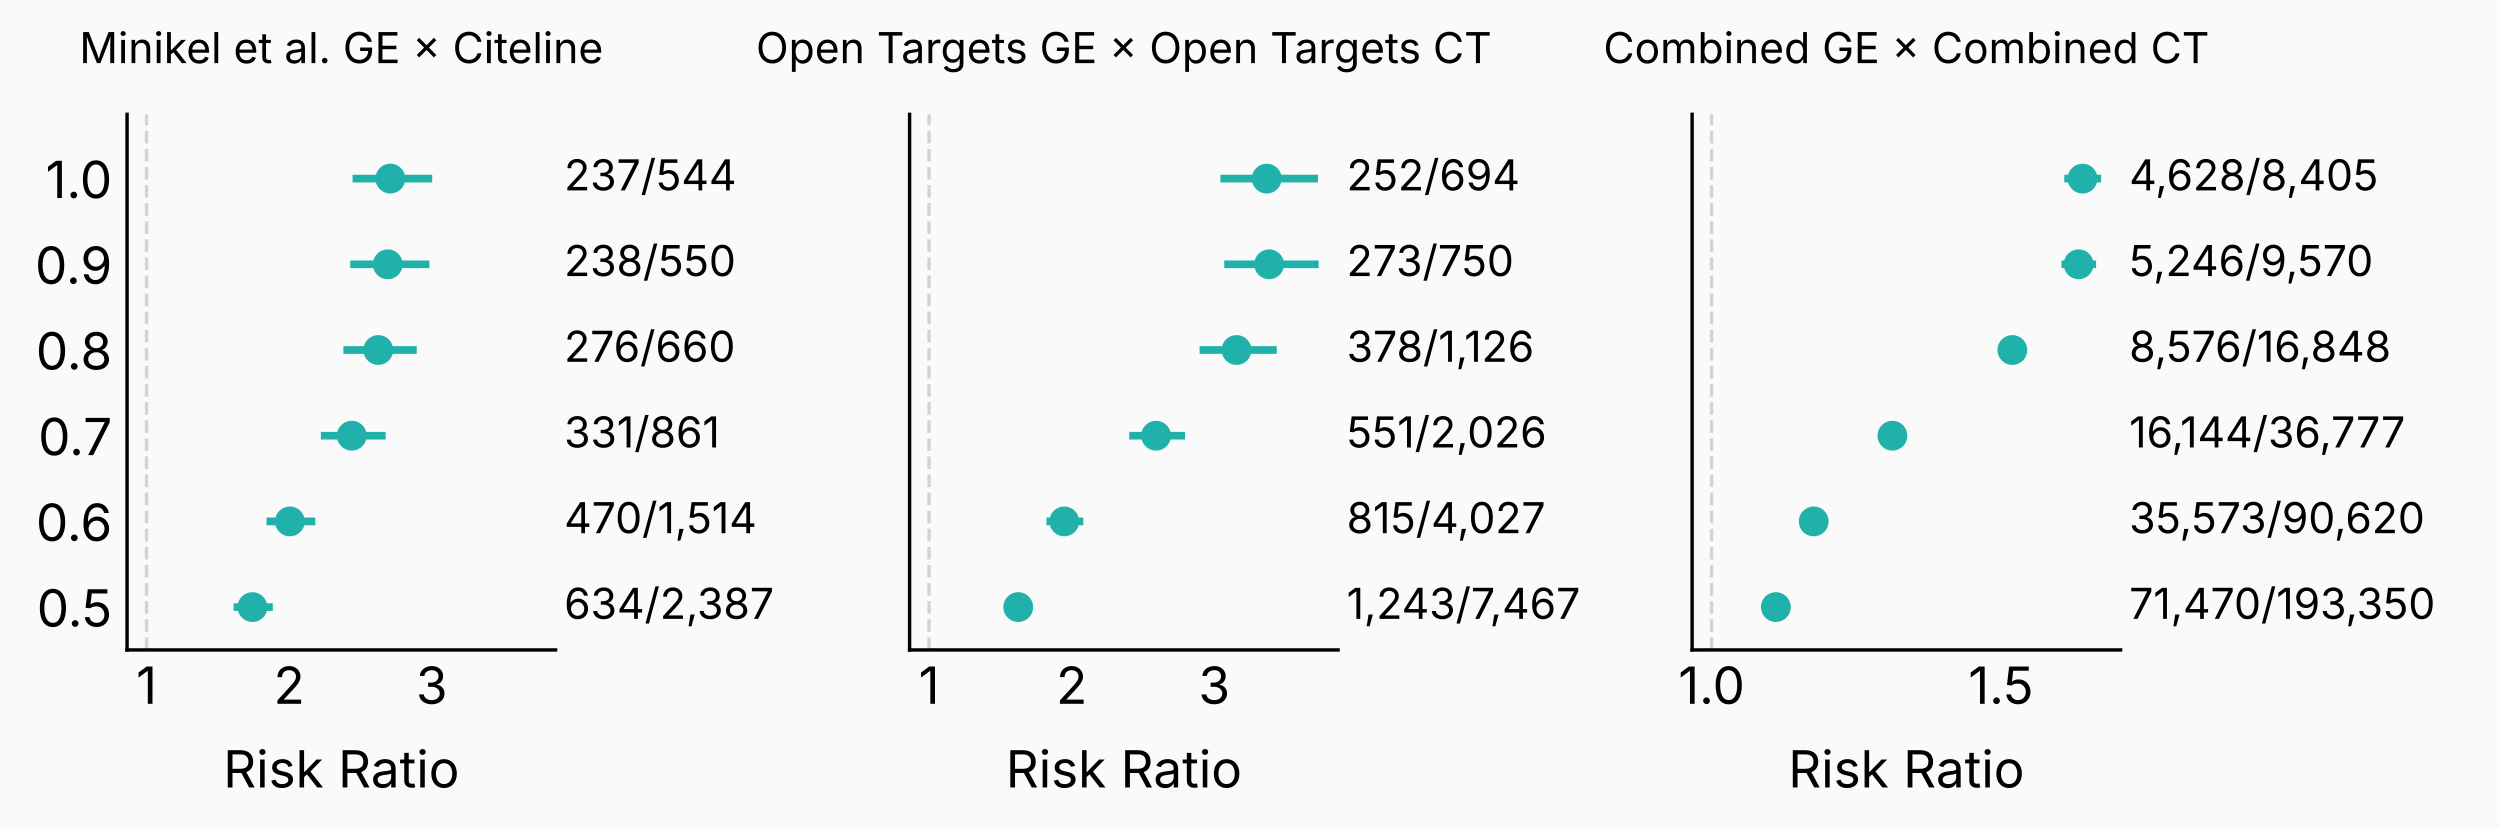
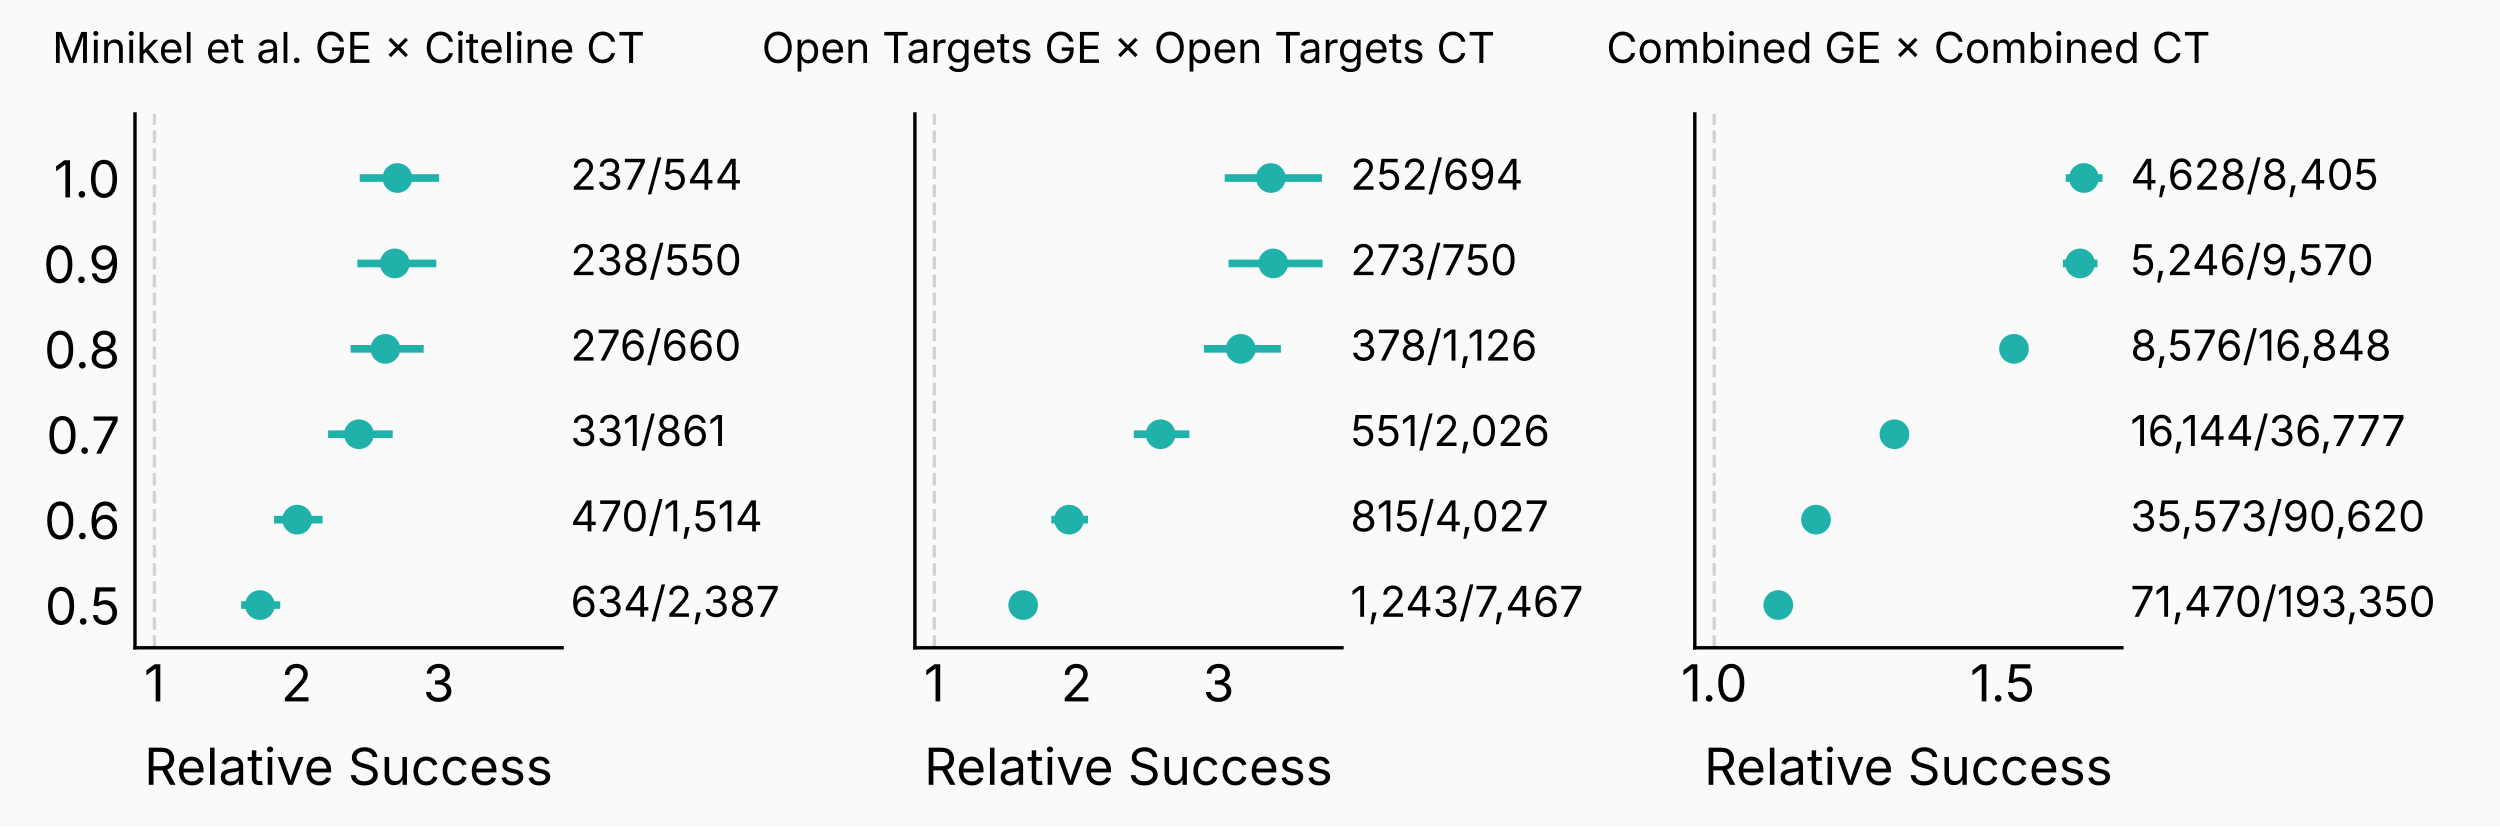
- <svg xmlns="http://www.w3.org/2000/svg" xmlns:xlink="http://www.w3.org/1999/xlink" width="585.971pt" height="194.266pt" viewBox="0 0 585.971 194.266" version="1.1">
+ <svg xmlns="http://www.w3.org/2000/svg" xmlns:xlink="http://www.w3.org/1999/xlink" width="587.932pt" height="194.266pt" viewBox="0 0 587.932 194.266" version="1.1">
  <defs>
    <style type="text/css">*{stroke-linejoin: round; stroke-linecap: butt}</style>
  </defs>
  <g id="figure_1">
    <g id="patch_1">
-       <path d="M 0 194.266  L 585.971 194.266  L 585.971 0  L 0 0  z " style="fill: #fafafa" />
+       <path d="M 0 194.266  L 587.932 194.266  L 587.932 0  L 0 0  z " style="fill: #fafafa" />
    </g>
    <g id="axes_1">
      <g id="patch_2">
-         <path d="M 29.784 152.338  L 130.221 152.338  L 130.221 26.798  L 29.784 26.798  z " style="fill: #fafafa" />
+         <path d="M 31.745 152.338  L 132.182 152.338  L 132.182 26.798  L 31.745 26.798  z " style="fill: #fafafa" />
      </g>
      <g id="matplotlib.axis_1">
        <g id="xtick_1">
          <g id="line2d_1" />
          <g id="text_1">
-             <text style="font-size: 12px; font-family: 'Inter', 'Helvetica', 'Arial', 'DejaVu Sans', sans-serif; text-anchor: middle" x="34.349" y="164.957" transform="rotate(-0 34.34906 164.9566)">1</text>
+             <text style="font-size: 12px; font-family: 'Inter', 'Helvetica', 'Arial', 'DejaVu Sans', sans-serif; text-anchor: middle" x="36.31" y="164.957" transform="rotate(-0 36.3102 164.9566)">1</text>
          </g>
        </g>
        <g id="xtick_2">
          <g id="line2d_2" />
          <g id="text_2">
-             <text style="font-size: 12px; font-family: 'Inter', 'Helvetica', 'Arial', 'DejaVu Sans', sans-serif; text-anchor: middle" x="67.772" y="164.957" transform="rotate(-0 67.77176 164.9566)">2</text>
+             <text style="font-size: 12px; font-family: 'Inter', 'Helvetica', 'Arial', 'DejaVu Sans', sans-serif; text-anchor: middle" x="69.733" y="164.957" transform="rotate(-0 69.7329 164.9566)">2</text>
          </g>
        </g>
        <g id="xtick_3">
          <g id="line2d_3" />
          <g id="text_3">
-             <text style="font-size: 12px; font-family: 'Inter', 'Helvetica', 'Arial', 'DejaVu Sans', sans-serif; text-anchor: middle" x="101.194" y="164.957" transform="rotate(-0 101.1945 164.9566)">3</text>
+             <text style="font-size: 12px; font-family: 'Inter', 'Helvetica', 'Arial', 'DejaVu Sans', sans-serif; text-anchor: middle" x="103.156" y="164.957" transform="rotate(-0 103.1556 164.9566)">3</text>
          </g>
        </g>
        <g id="text_4">
-           <text style="font-size: 12px; font-family: 'Inter', 'Helvetica', 'Arial', 'DejaVu Sans', sans-serif; text-anchor: middle" x="80.002" y="184.57" transform="rotate(-0 80.00214 184.5703)">Risk Ratio</text>
+           <text style="font-size: 12px; font-family: 'Inter', 'Helvetica', 'Arial', 'DejaVu Sans', sans-serif; text-anchor: middle" x="81.963" y="184.57" transform="rotate(-0 81.96328 184.5703)">Relative Success</text>
        </g>
      </g>
      <g id="matplotlib.axis_2">
        <g id="ytick_1">
          <g id="line2d_4" />
          <g id="text_5">
-             <text style="font-size: 12px; font-family: 'Inter', 'Helvetica', 'Arial', 'DejaVu Sans', sans-serif; text-anchor: end" x="26.284" y="146.854" transform="rotate(-0 26.28375 146.8543)">0.5</text>
+             <text style="font-size: 12px; font-family: 'Inter', 'Helvetica', 'Arial', 'DejaVu Sans', sans-serif; text-anchor: end" x="28.245" y="146.854" transform="rotate(-0 28.24489 146.8543)">0.5</text>
          </g>
        </g>
        <g id="ytick_2">
          <g id="line2d_5" />
          <g id="text_6">
-             <text style="font-size: 12px; font-family: 'Inter', 'Helvetica', 'Arial', 'DejaVu Sans', sans-serif; text-anchor: end" x="26.284" y="126.768" transform="rotate(-0 26.28375 126.7679)">0.6</text>
+             <text style="font-size: 12px; font-family: 'Inter', 'Helvetica', 'Arial', 'DejaVu Sans', sans-serif; text-anchor: end" x="28.245" y="126.768" transform="rotate(-0 28.24489 126.7679)">0.6</text>
          </g>
        </g>
        <g id="ytick_3">
          <g id="line2d_6" />
          <g id="text_7">
-             <text style="font-size: 12px; font-family: 'Inter', 'Helvetica', 'Arial', 'DejaVu Sans', sans-serif; text-anchor: end" x="26.284" y="106.681" transform="rotate(-0 26.28375 106.6815)">0.7</text>
+             <text style="font-size: 12px; font-family: 'Inter', 'Helvetica', 'Arial', 'DejaVu Sans', sans-serif; text-anchor: end" x="28.245" y="106.681" transform="rotate(-0 28.24489 106.6815)">0.7</text>
          </g>
        </g>
        <g id="ytick_4">
          <g id="line2d_7" />
          <g id="text_8">
-             <text style="font-size: 12px; font-family: 'Inter', 'Helvetica', 'Arial', 'DejaVu Sans', sans-serif; text-anchor: end" x="26.284" y="86.595" transform="rotate(-0 26.28375 86.5951)">0.8</text>
+             <text style="font-size: 12px; font-family: 'Inter', 'Helvetica', 'Arial', 'DejaVu Sans', sans-serif; text-anchor: end" x="28.245" y="86.595" transform="rotate(-0 28.24489 86.5951)">0.8</text>
          </g>
        </g>
        <g id="ytick_5">
          <g id="line2d_8" />
          <g id="text_9">
-             <text style="font-size: 12px; font-family: 'Inter', 'Helvetica', 'Arial', 'DejaVu Sans', sans-serif; text-anchor: end" x="26.284" y="66.509" transform="rotate(-0 26.28375 66.5087)">0.9</text>
+             <text style="font-size: 12px; font-family: 'Inter', 'Helvetica', 'Arial', 'DejaVu Sans', sans-serif; text-anchor: end" x="28.245" y="66.509" transform="rotate(-0 28.24489 66.5087)">0.9</text>
          </g>
        </g>
        <g id="ytick_6">
          <g id="line2d_9" />
          <g id="text_10">
-             <text style="font-size: 12px; font-family: 'Inter', 'Helvetica', 'Arial', 'DejaVu Sans', sans-serif; text-anchor: end" x="26.284" y="46.422" transform="rotate(-0 26.28375 46.4223)">1.0</text>
+             <text style="font-size: 12px; font-family: 'Inter', 'Helvetica', 'Arial', 'DejaVu Sans', sans-serif; text-anchor: end" x="28.245" y="46.422" transform="rotate(-0 28.24489 46.4223)">1.0</text>
          </g>
        </g>
      </g>
      <g id="LineCollection_1">
-         <path d="M 54.748 142.295  L 63.944 142.295  " clip-path="url(#p896f0adf57)" style="fill: none; stroke: #20b2aa; stroke-width: 1.8" />
-         <path d="M 62.47 122.209  L 73.902 122.209  " clip-path="url(#p896f0adf57)" style="fill: none; stroke: #20b2aa; stroke-width: 1.8" />
-         <path d="M 75.207 102.122  L 90.397 102.122  " clip-path="url(#p896f0adf57)" style="fill: none; stroke: #20b2aa; stroke-width: 1.8" />
-         <path d="M 80.487 82.036  L 97.679 82.036  " clip-path="url(#p896f0adf57)" style="fill: none; stroke: #20b2aa; stroke-width: 1.8" />
-         <path d="M 82.082 61.95  L 100.637 61.95  " clip-path="url(#p896f0adf57)" style="fill: none; stroke: #20b2aa; stroke-width: 1.8" />
-         <path d="M 82.635 41.863  L 101.307 41.863  " clip-path="url(#p896f0adf57)" style="fill: none; stroke: #20b2aa; stroke-width: 1.8" />
+         <path d="M 56.709 142.295  L 65.905 142.295  " clip-path="url(#p9205b691ba)" style="fill: none; stroke: #20b2aa; stroke-width: 1.8" />
+         <path d="M 64.431 122.209  L 75.864 122.209  " clip-path="url(#p9205b691ba)" style="fill: none; stroke: #20b2aa; stroke-width: 1.8" />
+         <path d="M 77.168 102.122  L 92.358 102.122  " clip-path="url(#p9205b691ba)" style="fill: none; stroke: #20b2aa; stroke-width: 1.8" />
+         <path d="M 82.448 82.036  L 99.64 82.036  " clip-path="url(#p9205b691ba)" style="fill: none; stroke: #20b2aa; stroke-width: 1.8" />
+         <path d="M 84.043 61.95  L 102.598 61.95  " clip-path="url(#p9205b691ba)" style="fill: none; stroke: #20b2aa; stroke-width: 1.8" />
+         <path d="M 84.596 41.863  L 103.268 41.863  " clip-path="url(#p9205b691ba)" style="fill: none; stroke: #20b2aa; stroke-width: 1.8" />
      </g>
      <g id="line2d_10">
-         <path d="M 34.349 152.338  L 34.349 26.798  " clip-path="url(#p896f0adf57)" style="fill: none; stroke-dasharray: 2.96,1.28; stroke-dashoffset: 0; stroke: #d3d3d3; stroke-width: 0.8" />
+         <path d="M 36.31 152.338  L 36.31 26.798  " clip-path="url(#p9205b691ba)" style="fill: none; stroke-dasharray: 2.96,1.28; stroke-dashoffset: 0; stroke: #d3d3d3; stroke-width: 0.8" />
      </g>
      <g id="line2d_11">
        <defs>
          <path id="m4e69fbdc29" d="M 0 3  C 0.796 3 1.559 2.684 2.121 2.121  C 2.684 1.559 3 0.796 3 0  C 3 -0.796 2.684 -1.559 2.121 -2.121  C 1.559 -2.684 0.796 -3 0 -3  C -0.796 -3 -1.559 -2.684 -2.121 -2.121  C -2.684 -1.559 -3 -0.796 -3 0  C -3 0.796 -2.684 1.559 -2.121 2.121  C -1.559 2.684 -0.796 3 0 3  z " style="stroke: #20b2aa" />
        </defs>
-         <g clip-path="url(#p896f0adf57)">
-           <use xlink:href="#m4e69fbdc29" x="59.165" y="142.295" style="fill: #20b2aa; stroke: #20b2aa" />
-           <use xlink:href="#m4e69fbdc29" x="67.943" y="122.209" style="fill: #20b2aa; stroke: #20b2aa" />
-           <use xlink:href="#m4e69fbdc29" x="82.449" y="102.122" style="fill: #20b2aa; stroke: #20b2aa" />
-           <use xlink:href="#m4e69fbdc29" x="88.663" y="82.036" style="fill: #20b2aa; stroke: #20b2aa" />
-           <use xlink:href="#m4e69fbdc29" x="90.883" y="61.95" style="fill: #20b2aa; stroke: #20b2aa" />
-           <use xlink:href="#m4e69fbdc29" x="91.491" y="41.863" style="fill: #20b2aa; stroke: #20b2aa" />
+         <g clip-path="url(#p9205b691ba)">
+           <use xlink:href="#m4e69fbdc29" x="61.126" y="142.295" style="fill: #20b2aa; stroke: #20b2aa" />
+           <use xlink:href="#m4e69fbdc29" x="69.904" y="122.209" style="fill: #20b2aa; stroke: #20b2aa" />
+           <use xlink:href="#m4e69fbdc29" x="84.41" y="102.122" style="fill: #20b2aa; stroke: #20b2aa" />
+           <use xlink:href="#m4e69fbdc29" x="90.624" y="82.036" style="fill: #20b2aa; stroke: #20b2aa" />
+           <use xlink:href="#m4e69fbdc29" x="92.844" y="61.95" style="fill: #20b2aa; stroke: #20b2aa" />
+           <use xlink:href="#m4e69fbdc29" x="93.452" y="41.863" style="fill: #20b2aa; stroke: #20b2aa" />
        </g>
      </g>
      <g id="patch_3">
-         <path d="M 29.784 152.338  L 29.784 26.798  " style="fill: none; stroke: #000000; stroke-width: 0.8; stroke-linejoin: miter; stroke-linecap: square" />
+         <path d="M 31.745 152.338  L 31.745 26.798  " style="fill: none; stroke: #000000; stroke-width: 0.8; stroke-linejoin: miter; stroke-linecap: square" />
      </g>
      <g id="patch_4">
-         <path d="M 29.784 152.338  L 130.221 152.338  " style="fill: none; stroke: #000000; stroke-width: 0.8; stroke-linejoin: miter; stroke-linecap: square" />
+         <path d="M 31.745 152.338  L 132.182 152.338  " style="fill: none; stroke: #000000; stroke-width: 0.8; stroke-linejoin: miter; stroke-linecap: square" />
      </g>
      <g id="text_11">
-         <text style="font-size: 10px; font-family: 'Inter', 'Helvetica', 'Arial', 'DejaVu Sans', sans-serif; text-anchor: start" x="132.229" y="145.055" transform="rotate(-0 132.2293 145.0546)">634/2,387</text>
+         <text style="font-size: 10px; font-family: 'Inter', 'Helvetica', 'Arial', 'DejaVu Sans', sans-serif; text-anchor: start" x="134.19" y="145.055" transform="rotate(-0 134.1904 145.0546)">634/2,387</text>
      </g>
      <g id="text_12">
-         <text style="font-size: 10px; font-family: 'Inter', 'Helvetica', 'Arial', 'DejaVu Sans', sans-serif; text-anchor: start" x="132.229" y="124.968" transform="rotate(-0 132.2293 124.9682)">470/1,514</text>
+         <text style="font-size: 10px; font-family: 'Inter', 'Helvetica', 'Arial', 'DejaVu Sans', sans-serif; text-anchor: start" x="134.19" y="124.968" transform="rotate(-0 134.1904 124.9682)">470/1,514</text>
      </g>
      <g id="text_13">
-         <text style="font-size: 10px; font-family: 'Inter', 'Helvetica', 'Arial', 'DejaVu Sans', sans-serif; text-anchor: start" x="132.229" y="104.882" transform="rotate(-0 132.2293 104.8818)">331/861</text>
+         <text style="font-size: 10px; font-family: 'Inter', 'Helvetica', 'Arial', 'DejaVu Sans', sans-serif; text-anchor: start" x="134.19" y="104.882" transform="rotate(-0 134.1904 104.8818)">331/861</text>
      </g>
      <g id="text_14">
-         <text style="font-size: 10px; font-family: 'Inter', 'Helvetica', 'Arial', 'DejaVu Sans', sans-serif; text-anchor: start" x="132.229" y="84.795" transform="rotate(-0 132.2293 84.79541)">276/660</text>
+         <text style="font-size: 10px; font-family: 'Inter', 'Helvetica', 'Arial', 'DejaVu Sans', sans-serif; text-anchor: start" x="134.19" y="84.795" transform="rotate(-0 134.1904 84.79541)">276/660</text>
      </g>
      <g id="text_15">
-         <text style="font-size: 10px; font-family: 'Inter', 'Helvetica', 'Arial', 'DejaVu Sans', sans-serif; text-anchor: start" x="132.229" y="64.709" transform="rotate(-0 132.2293 64.70901)">238/550</text>
+         <text style="font-size: 10px; font-family: 'Inter', 'Helvetica', 'Arial', 'DejaVu Sans', sans-serif; text-anchor: start" x="134.19" y="64.709" transform="rotate(-0 134.1904 64.70901)">238/550</text>
      </g>
      <g id="text_16">
-         <text style="font-size: 10px; font-family: 'Inter', 'Helvetica', 'Arial', 'DejaVu Sans', sans-serif; text-anchor: start" x="132.229" y="44.623" transform="rotate(-0 132.2293 44.62261)">237/544</text>
+         <text style="font-size: 10px; font-family: 'Inter', 'Helvetica', 'Arial', 'DejaVu Sans', sans-serif; text-anchor: start" x="134.19" y="44.623" transform="rotate(-0 134.1904 44.62261)">237/544</text>
      </g>
      <g id="text_17">
-         <text style="font-size: 10px; font-family: 'Inter', 'Helvetica', 'Arial', 'DejaVu Sans', sans-serif; text-anchor: middle" x="80.002" y="14.798" transform="rotate(-0 80.00214 14.79844)">Minikel et al. GE × Citeline</text>
+         <text style="font-size: 10px; font-family: 'Inter', 'Helvetica', 'Arial', 'DejaVu Sans', sans-serif; text-anchor: middle" x="81.963" y="14.798" transform="rotate(-0 81.96328 14.79844)">Minikel et al. GE × Citeline CT</text>
      </g>
    </g>
    <g id="axes_2">
      <g id="patch_5">
-         <path d="M 213.198 152.338  L 313.635 152.338  L 313.635 26.798  L 213.198 26.798  z " style="fill: #fafafa" />
+         <path d="M 215.159 152.338  L 315.596 152.338  L 315.596 26.798  L 215.159 26.798  z " style="fill: #fafafa" />
      </g>
      <g id="matplotlib.axis_3">
        <g id="xtick_4">
          <g id="line2d_12" />
          <g id="text_18">
-             <text style="font-size: 12px; font-family: 'Inter', 'Helvetica', 'Arial', 'DejaVu Sans', sans-serif; text-anchor: middle" x="217.763" y="164.957" transform="rotate(-0 217.7635 164.9566)">1</text>
+             <text style="font-size: 12px; font-family: 'Inter', 'Helvetica', 'Arial', 'DejaVu Sans', sans-serif; text-anchor: middle" x="219.725" y="164.957" transform="rotate(-0 219.7246 164.9566)">1</text>
          </g>
        </g>
        <g id="xtick_5">
          <g id="line2d_13" />
          <g id="text_19">
-             <text style="font-size: 12px; font-family: 'Inter', 'Helvetica', 'Arial', 'DejaVu Sans', sans-serif; text-anchor: middle" x="251.186" y="164.957" transform="rotate(-0 251.1862 164.9566)">2</text>
+             <text style="font-size: 12px; font-family: 'Inter', 'Helvetica', 'Arial', 'DejaVu Sans', sans-serif; text-anchor: middle" x="253.147" y="164.957" transform="rotate(-0 253.1473 164.9566)">2</text>
          </g>
        </g>
        <g id="xtick_6">
          <g id="line2d_14" />
          <g id="text_20">
-             <text style="font-size: 12px; font-family: 'Inter', 'Helvetica', 'Arial', 'DejaVu Sans', sans-serif; text-anchor: middle" x="284.609" y="164.957" transform="rotate(-0 284.6089 164.9566)">3</text>
+             <text style="font-size: 12px; font-family: 'Inter', 'Helvetica', 'Arial', 'DejaVu Sans', sans-serif; text-anchor: middle" x="286.57" y="164.957" transform="rotate(-0 286.57 164.9566)">3</text>
          </g>
        </g>
        <g id="text_21">
-           <text style="font-size: 12px; font-family: 'Inter', 'Helvetica', 'Arial', 'DejaVu Sans', sans-serif; text-anchor: middle" x="263.417" y="184.57" transform="rotate(-0 263.4166 184.5703)">Risk Ratio</text>
+           <text style="font-size: 12px; font-family: 'Inter', 'Helvetica', 'Arial', 'DejaVu Sans', sans-serif; text-anchor: middle" x="265.378" y="184.57" transform="rotate(-0 265.3777 184.5703)">Relative Success</text>
        </g>
      </g>
      <g id="matplotlib.axis_4">
        <g id="ytick_7">
          <g id="line2d_15" />
        </g>
        <g id="ytick_8">
          <g id="line2d_16" />
        </g>
        <g id="ytick_9">
          <g id="line2d_17" />
        </g>
        <g id="ytick_10">
          <g id="line2d_18" />
        </g>
        <g id="ytick_11">
          <g id="line2d_19" />
        </g>
        <g id="ytick_12">
          <g id="line2d_20" />
        </g>
      </g>
      <g id="LineCollection_2">
-         <path d="M 235.641 142.295  L 241.858 142.295  " clip-path="url(#p2b371e21ab)" style="fill: none; stroke: #20b2aa; stroke-width: 1.8" />
-         <path d="M 245.276 122.209  L 253.918 122.209  " clip-path="url(#p2b371e21ab)" style="fill: none; stroke: #20b2aa; stroke-width: 1.8" />
-         <path d="M 264.68 102.122  L 277.755 102.122  " clip-path="url(#p2b371e21ab)" style="fill: none; stroke: #20b2aa; stroke-width: 1.8" />
-         <path d="M 281.17 82.036  L 299.268 82.036  " clip-path="url(#p2b371e21ab)" style="fill: none; stroke: #20b2aa; stroke-width: 1.8" />
-         <path d="M 286.95 61.95  L 309.07 61.95  " clip-path="url(#p2b371e21ab)" style="fill: none; stroke: #20b2aa; stroke-width: 1.8" />
-         <path d="M 286.054 41.863  L 308.925 41.863  " clip-path="url(#p2b371e21ab)" style="fill: none; stroke: #20b2aa; stroke-width: 1.8" />
+         <path d="M 237.602 142.295  L 243.819 142.295  " clip-path="url(#p1300dc22c9)" style="fill: none; stroke: #20b2aa; stroke-width: 1.8" />
+         <path d="M 247.237 122.209  L 255.88 122.209  " clip-path="url(#p1300dc22c9)" style="fill: none; stroke: #20b2aa; stroke-width: 1.8" />
+         <path d="M 266.641 102.122  L 279.716 102.122  " clip-path="url(#p1300dc22c9)" style="fill: none; stroke: #20b2aa; stroke-width: 1.8" />
+         <path d="M 283.131 82.036  L 301.229 82.036  " clip-path="url(#p1300dc22c9)" style="fill: none; stroke: #20b2aa; stroke-width: 1.8" />
+         <path d="M 288.911 61.95  L 311.031 61.95  " clip-path="url(#p1300dc22c9)" style="fill: none; stroke: #20b2aa; stroke-width: 1.8" />
+         <path d="M 288.015 41.863  L 310.887 41.863  " clip-path="url(#p1300dc22c9)" style="fill: none; stroke: #20b2aa; stroke-width: 1.8" />
      </g>
      <g id="line2d_21">
-         <path d="M 217.763 152.338  L 217.763 26.798  " clip-path="url(#p2b371e21ab)" style="fill: none; stroke-dasharray: 2.96,1.28; stroke-dashoffset: 0; stroke: #d3d3d3; stroke-width: 0.8" />
+         <path d="M 219.725 152.338  L 219.725 26.798  " clip-path="url(#p1300dc22c9)" style="fill: none; stroke-dasharray: 2.96,1.28; stroke-dashoffset: 0; stroke: #d3d3d3; stroke-width: 0.8" />
      </g>
      <g id="line2d_22">
-         <g clip-path="url(#p2b371e21ab)">
-           <use xlink:href="#m4e69fbdc29" x="238.66" y="142.295" style="fill: #20b2aa; stroke: #20b2aa" />
-           <use xlink:href="#m4e69fbdc29" x="249.454" y="122.209" style="fill: #20b2aa; stroke: #20b2aa" />
-           <use xlink:href="#m4e69fbdc29" x="270.971" y="102.122" style="fill: #20b2aa; stroke: #20b2aa" />
-           <use xlink:href="#m4e69fbdc29" x="289.832" y="82.036" style="fill: #20b2aa; stroke: #20b2aa" />
-           <use xlink:href="#m4e69fbdc29" x="297.47" y="61.95" style="fill: #20b2aa; stroke: #20b2aa" />
-           <use xlink:href="#m4e69fbdc29" x="296.911" y="41.863" style="fill: #20b2aa; stroke: #20b2aa" />
+         <g clip-path="url(#p1300dc22c9)">
+           <use xlink:href="#m4e69fbdc29" x="240.622" y="142.295" style="fill: #20b2aa; stroke: #20b2aa" />
+           <use xlink:href="#m4e69fbdc29" x="251.415" y="122.209" style="fill: #20b2aa; stroke: #20b2aa" />
+           <use xlink:href="#m4e69fbdc29" x="272.932" y="102.122" style="fill: #20b2aa; stroke: #20b2aa" />
+           <use xlink:href="#m4e69fbdc29" x="291.793" y="82.036" style="fill: #20b2aa; stroke: #20b2aa" />
+           <use xlink:href="#m4e69fbdc29" x="299.432" y="61.95" style="fill: #20b2aa; stroke: #20b2aa" />
+           <use xlink:href="#m4e69fbdc29" x="298.872" y="41.863" style="fill: #20b2aa; stroke: #20b2aa" />
        </g>
      </g>
      <g id="patch_6">
-         <path d="M 213.198 152.338  L 213.198 26.798  " style="fill: none; stroke: #000000; stroke-width: 0.8; stroke-linejoin: miter; stroke-linecap: square" />
+         <path d="M 215.159 152.338  L 215.159 26.798  " style="fill: none; stroke: #000000; stroke-width: 0.8; stroke-linejoin: miter; stroke-linecap: square" />
      </g>
      <g id="patch_7">
-         <path d="M 213.198 152.338  L 313.635 152.338  " style="fill: none; stroke: #000000; stroke-width: 0.8; stroke-linejoin: miter; stroke-linecap: square" />
+         <path d="M 215.159 152.338  L 315.596 152.338  " style="fill: none; stroke: #000000; stroke-width: 0.8; stroke-linejoin: miter; stroke-linecap: square" />
      </g>
      <g id="text_22">
-         <text style="font-size: 10px; font-family: 'Inter', 'Helvetica', 'Arial', 'DejaVu Sans', sans-serif; text-anchor: start" x="315.644" y="145.055" transform="rotate(-0 315.6437 145.0546)">1,243/7,467</text>
+         <text style="font-size: 10px; font-family: 'Inter', 'Helvetica', 'Arial', 'DejaVu Sans', sans-serif; text-anchor: start" x="317.605" y="145.055" transform="rotate(-0 317.6048 145.0546)">1,243/7,467</text>
      </g>
      <g id="text_23">
-         <text style="font-size: 10px; font-family: 'Inter', 'Helvetica', 'Arial', 'DejaVu Sans', sans-serif; text-anchor: start" x="315.644" y="124.968" transform="rotate(-0 315.6437 124.9682)">815/4,027</text>
+         <text style="font-size: 10px; font-family: 'Inter', 'Helvetica', 'Arial', 'DejaVu Sans', sans-serif; text-anchor: start" x="317.605" y="124.968" transform="rotate(-0 317.6048 124.9682)">815/4,027</text>
      </g>
      <g id="text_24">
-         <text style="font-size: 10px; font-family: 'Inter', 'Helvetica', 'Arial', 'DejaVu Sans', sans-serif; text-anchor: start" x="315.644" y="104.882" transform="rotate(-0 315.6437 104.8818)">551/2,026</text>
+         <text style="font-size: 10px; font-family: 'Inter', 'Helvetica', 'Arial', 'DejaVu Sans', sans-serif; text-anchor: start" x="317.605" y="104.882" transform="rotate(-0 317.6048 104.8818)">551/2,026</text>
      </g>
      <g id="text_25">
-         <text style="font-size: 10px; font-family: 'Inter', 'Helvetica', 'Arial', 'DejaVu Sans', sans-serif; text-anchor: start" x="315.644" y="84.795" transform="rotate(-0 315.6437 84.79541)">378/1,126</text>
+         <text style="font-size: 10px; font-family: 'Inter', 'Helvetica', 'Arial', 'DejaVu Sans', sans-serif; text-anchor: start" x="317.605" y="84.795" transform="rotate(-0 317.6048 84.79541)">378/1,126</text>
      </g>
      <g id="text_26">
-         <text style="font-size: 10px; font-family: 'Inter', 'Helvetica', 'Arial', 'DejaVu Sans', sans-serif; text-anchor: start" x="315.644" y="64.709" transform="rotate(-0 315.6437 64.70901)">273/750</text>
+         <text style="font-size: 10px; font-family: 'Inter', 'Helvetica', 'Arial', 'DejaVu Sans', sans-serif; text-anchor: start" x="317.605" y="64.709" transform="rotate(-0 317.6048 64.70901)">273/750</text>
      </g>
      <g id="text_27">
-         <text style="font-size: 10px; font-family: 'Inter', 'Helvetica', 'Arial', 'DejaVu Sans', sans-serif; text-anchor: start" x="315.644" y="44.623" transform="rotate(-0 315.6437 44.62261)">252/694</text>
+         <text style="font-size: 10px; font-family: 'Inter', 'Helvetica', 'Arial', 'DejaVu Sans', sans-serif; text-anchor: start" x="317.605" y="44.623" transform="rotate(-0 317.6048 44.62261)">252/694</text>
      </g>
      <g id="text_28">
-         <text style="font-size: 10px; font-family: 'Inter', 'Helvetica', 'Arial', 'DejaVu Sans', sans-serif; text-anchor: middle" x="263.417" y="14.798" transform="rotate(-0 263.4166 14.79844)">Open Targets GE × Open Targets CT</text>
+         <text style="font-size: 10px; font-family: 'Inter', 'Helvetica', 'Arial', 'DejaVu Sans', sans-serif; text-anchor: middle" x="265.378" y="14.798" transform="rotate(-0 265.3777 14.79844)">Open Targets GE × Open Targets CT</text>
      </g>
    </g>
    <g id="axes_3">
      <g id="patch_8">
-         <path d="M 396.613 152.338  L 497.049 152.338  L 497.049 26.798  L 396.613 26.798  z " style="fill: #fafafa" />
+         <path d="M 398.574 152.338  L 499.011 152.338  L 499.011 26.798  L 398.574 26.798  z " style="fill: #fafafa" />
      </g>
      <g id="matplotlib.axis_5">
        <g id="xtick_7">
          <g id="line2d_23" />
          <g id="text_29">
-             <text style="font-size: 12px; font-family: 'Inter', 'Helvetica', 'Arial', 'DejaVu Sans', sans-serif; text-anchor: middle" x="401.178" y="164.957" transform="rotate(-0 401.1779 164.9566)">1.0</text>
+             <text style="font-size: 12px; font-family: 'Inter', 'Helvetica', 'Arial', 'DejaVu Sans', sans-serif; text-anchor: middle" x="403.139" y="164.957" transform="rotate(-0 403.1391 164.9566)">1.0</text>
          </g>
        </g>
        <g id="xtick_8">
          <g id="line2d_24" />
          <g id="text_30">
-             <text style="font-size: 12px; font-family: 'Inter', 'Helvetica', 'Arial', 'DejaVu Sans', sans-serif; text-anchor: middle" x="468.997" y="164.957" transform="rotate(-0 468.9965 164.9566)">1.5</text>
+             <text style="font-size: 12px; font-family: 'Inter', 'Helvetica', 'Arial', 'DejaVu Sans', sans-serif; text-anchor: middle" x="470.958" y="164.957" transform="rotate(-0 470.9577 164.9566)">1.5</text>
          </g>
        </g>
        <g id="text_31">
-           <text style="font-size: 12px; font-family: 'Inter', 'Helvetica', 'Arial', 'DejaVu Sans', sans-serif; text-anchor: middle" x="446.831" y="184.57" transform="rotate(-0 446.831 184.5703)">Risk Ratio</text>
+           <text style="font-size: 12px; font-family: 'Inter', 'Helvetica', 'Arial', 'DejaVu Sans', sans-serif; text-anchor: middle" x="448.792" y="184.57" transform="rotate(-0 448.7921 184.5703)">Relative Success</text>
        </g>
      </g>
      <g id="matplotlib.axis_6">
        <g id="ytick_13">
          <g id="line2d_25" />
        </g>
        <g id="ytick_14">
          <g id="line2d_26" />
        </g>
        <g id="ytick_15">
          <g id="line2d_27" />
        </g>
        <g id="ytick_16">
          <g id="line2d_28" />
        </g>
        <g id="ytick_17">
          <g id="line2d_29" />
        </g>
        <g id="ytick_18">
          <g id="line2d_30" />
        </g>
      </g>
      <g id="LineCollection_3">
-         <path d="M 415.305 142.295  L 417.174 142.295  " clip-path="url(#pb4fc5ee69b)" style="fill: none; stroke: #20b2aa; stroke-width: 1.8" />
-         <path d="M 423.787 122.209  L 426.455 122.209  " clip-path="url(#pb4fc5ee69b)" style="fill: none; stroke: #20b2aa; stroke-width: 1.8" />
-         <path d="M 441.485 102.122  L 445.662 102.122  " clip-path="url(#pb4fc5ee69b)" style="fill: none; stroke: #20b2aa; stroke-width: 1.8" />
-         <path d="M 468.609 82.036  L 474.779 82.036  " clip-path="url(#pb4fc5ee69b)" style="fill: none; stroke: #20b2aa; stroke-width: 1.8" />
-         <path d="M 483.188 61.95  L 491.303 61.95  " clip-path="url(#pb4fc5ee69b)" style="fill: none; stroke: #20b2aa; stroke-width: 1.8" />
-         <path d="M 483.839 41.863  L 492.484 41.863  " clip-path="url(#pb4fc5ee69b)" style="fill: none; stroke: #20b2aa; stroke-width: 1.8" />
+         <path d="M 417.266 142.295  L 419.135 142.295  " clip-path="url(#p9bda0dc080)" style="fill: none; stroke: #20b2aa; stroke-width: 1.8" />
+         <path d="M 425.748 122.209  L 428.417 122.209  " clip-path="url(#p9bda0dc080)" style="fill: none; stroke: #20b2aa; stroke-width: 1.8" />
+         <path d="M 443.446 102.122  L 447.623 102.122  " clip-path="url(#p9bda0dc080)" style="fill: none; stroke: #20b2aa; stroke-width: 1.8" />
+         <path d="M 470.57 82.036  L 476.74 82.036  " clip-path="url(#p9bda0dc080)" style="fill: none; stroke: #20b2aa; stroke-width: 1.8" />
+         <path d="M 485.15 61.95  L 493.264 61.95  " clip-path="url(#p9bda0dc080)" style="fill: none; stroke: #20b2aa; stroke-width: 1.8" />
+         <path d="M 485.8 41.863  L 494.445 41.863  " clip-path="url(#p9bda0dc080)" style="fill: none; stroke: #20b2aa; stroke-width: 1.8" />
      </g>
      <g id="line2d_31">
-         <path d="M 401.178 152.338  L 401.178 26.798  " clip-path="url(#pb4fc5ee69b)" style="fill: none; stroke-dasharray: 2.96,1.28; stroke-dashoffset: 0; stroke: #d3d3d3; stroke-width: 0.8" />
+         <path d="M 403.139 152.338  L 403.139 26.798  " clip-path="url(#p9bda0dc080)" style="fill: none; stroke-dasharray: 2.96,1.28; stroke-dashoffset: 0; stroke: #d3d3d3; stroke-width: 0.8" />
      </g>
      <g id="line2d_32">
-         <g clip-path="url(#pb4fc5ee69b)">
-           <use xlink:href="#m4e69fbdc29" x="416.237" y="142.295" style="fill: #20b2aa; stroke: #20b2aa" />
-           <use xlink:href="#m4e69fbdc29" x="425.116" y="122.209" style="fill: #20b2aa; stroke: #20b2aa" />
-           <use xlink:href="#m4e69fbdc29" x="443.561" y="102.122" style="fill: #20b2aa; stroke: #20b2aa" />
-           <use xlink:href="#m4e69fbdc29" x="471.671" y="82.036" style="fill: #20b2aa; stroke: #20b2aa" />
-           <use xlink:href="#m4e69fbdc29" x="487.208" y="61.95" style="fill: #20b2aa; stroke: #20b2aa" />
-           <use xlink:href="#m4e69fbdc29" x="488.12" y="41.863" style="fill: #20b2aa; stroke: #20b2aa" />
+         <g clip-path="url(#p9bda0dc080)">
+           <use xlink:href="#m4e69fbdc29" x="418.198" y="142.295" style="fill: #20b2aa; stroke: #20b2aa" />
+           <use xlink:href="#m4e69fbdc29" x="427.077" y="122.209" style="fill: #20b2aa; stroke: #20b2aa" />
+           <use xlink:href="#m4e69fbdc29" x="445.522" y="102.122" style="fill: #20b2aa; stroke: #20b2aa" />
+           <use xlink:href="#m4e69fbdc29" x="473.632" y="82.036" style="fill: #20b2aa; stroke: #20b2aa" />
+           <use xlink:href="#m4e69fbdc29" x="489.17" y="61.95" style="fill: #20b2aa; stroke: #20b2aa" />
+           <use xlink:href="#m4e69fbdc29" x="490.081" y="41.863" style="fill: #20b2aa; stroke: #20b2aa" />
        </g>
      </g>
      <g id="patch_9">
-         <path d="M 396.613 152.338  L 396.613 26.798  " style="fill: none; stroke: #000000; stroke-width: 0.8; stroke-linejoin: miter; stroke-linecap: square" />
+         <path d="M 398.574 152.338  L 398.574 26.798  " style="fill: none; stroke: #000000; stroke-width: 0.8; stroke-linejoin: miter; stroke-linecap: square" />
      </g>
      <g id="patch_10">
-         <path d="M 396.613 152.338  L 497.049 152.338  " style="fill: none; stroke: #000000; stroke-width: 0.8; stroke-linejoin: miter; stroke-linecap: square" />
+         <path d="M 398.574 152.338  L 499.011 152.338  " style="fill: none; stroke: #000000; stroke-width: 0.8; stroke-linejoin: miter; stroke-linecap: square" />
      </g>
      <g id="text_32">
-         <text style="font-size: 10px; font-family: 'Inter', 'Helvetica', 'Arial', 'DejaVu Sans', sans-serif; text-anchor: start" x="499.058" y="145.055" transform="rotate(-0 499.0581 145.0546)">71,470/193,350</text>
+         <text style="font-size: 10px; font-family: 'Inter', 'Helvetica', 'Arial', 'DejaVu Sans', sans-serif; text-anchor: start" x="501.019" y="145.055" transform="rotate(-0 501.0193 145.0546)">71,470/193,350</text>
      </g>
      <g id="text_33">
-         <text style="font-size: 10px; font-family: 'Inter', 'Helvetica', 'Arial', 'DejaVu Sans', sans-serif; text-anchor: start" x="499.058" y="124.968" transform="rotate(-0 499.0581 124.9682)">35,573/90,620</text>
+         <text style="font-size: 10px; font-family: 'Inter', 'Helvetica', 'Arial', 'DejaVu Sans', sans-serif; text-anchor: start" x="501.019" y="124.968" transform="rotate(-0 501.0193 124.9682)">35,573/90,620</text>
      </g>
      <g id="text_34">
-         <text style="font-size: 10px; font-family: 'Inter', 'Helvetica', 'Arial', 'DejaVu Sans', sans-serif; text-anchor: start" x="499.058" y="104.882" transform="rotate(-0 499.0581 104.8818)">16,144/36,777</text>
+         <text style="font-size: 10px; font-family: 'Inter', 'Helvetica', 'Arial', 'DejaVu Sans', sans-serif; text-anchor: start" x="501.019" y="104.882" transform="rotate(-0 501.0193 104.8818)">16,144/36,777</text>
      </g>
      <g id="text_35">
-         <text style="font-size: 10px; font-family: 'Inter', 'Helvetica', 'Arial', 'DejaVu Sans', sans-serif; text-anchor: start" x="499.058" y="84.795" transform="rotate(-0 499.0581 84.79541)">8,576/16,848</text>
+         <text style="font-size: 10px; font-family: 'Inter', 'Helvetica', 'Arial', 'DejaVu Sans', sans-serif; text-anchor: start" x="501.019" y="84.795" transform="rotate(-0 501.0193 84.79541)">8,576/16,848</text>
      </g>
      <g id="text_36">
-         <text style="font-size: 10px; font-family: 'Inter', 'Helvetica', 'Arial', 'DejaVu Sans', sans-serif; text-anchor: start" x="499.058" y="64.709" transform="rotate(-0 499.0581 64.70901)">5,246/9,570</text>
+         <text style="font-size: 10px; font-family: 'Inter', 'Helvetica', 'Arial', 'DejaVu Sans', sans-serif; text-anchor: start" x="501.019" y="64.709" transform="rotate(-0 501.0193 64.70901)">5,246/9,570</text>
      </g>
      <g id="text_37">
-         <text style="font-size: 10px; font-family: 'Inter', 'Helvetica', 'Arial', 'DejaVu Sans', sans-serif; text-anchor: start" x="499.058" y="44.623" transform="rotate(-0 499.0581 44.62261)">4,628/8,405</text>
+         <text style="font-size: 10px; font-family: 'Inter', 'Helvetica', 'Arial', 'DejaVu Sans', sans-serif; text-anchor: start" x="501.019" y="44.623" transform="rotate(-0 501.0193 44.62261)">4,628/8,405</text>
      </g>
      <g id="text_38">
-         <text style="font-size: 10px; font-family: 'Inter', 'Helvetica', 'Arial', 'DejaVu Sans', sans-serif; text-anchor: middle" x="446.831" y="14.798" transform="rotate(-0 446.831 14.79844)">Combined GE × Combined CT</text>
+         <text style="font-size: 10px; font-family: 'Inter', 'Helvetica', 'Arial', 'DejaVu Sans', sans-serif; text-anchor: middle" x="448.792" y="14.798" transform="rotate(-0 448.7921 14.79844)">Combined GE × Combined CT</text>
      </g>
    </g>
  </g>
  <defs>
-     <clipPath id="p896f0adf57">
-       <rect x="29.784" y="26.798" width="100.437" height="125.54" />
+     <clipPath id="p9205b691ba">
+       <rect x="31.745" y="26.798" width="100.437" height="125.54" />
    </clipPath>
-     <clipPath id="p2b371e21ab">
-       <rect x="213.198" y="26.798" width="100.437" height="125.54" />
+     <clipPath id="p1300dc22c9">
+       <rect x="215.159" y="26.798" width="100.437" height="125.54" />
    </clipPath>
-     <clipPath id="pb4fc5ee69b">
-       <rect x="396.613" y="26.798" width="100.437" height="125.54" />
+     <clipPath id="p9bda0dc080">
+       <rect x="398.574" y="26.798" width="100.437" height="125.54" />
    </clipPath>
  </defs>
</svg>
